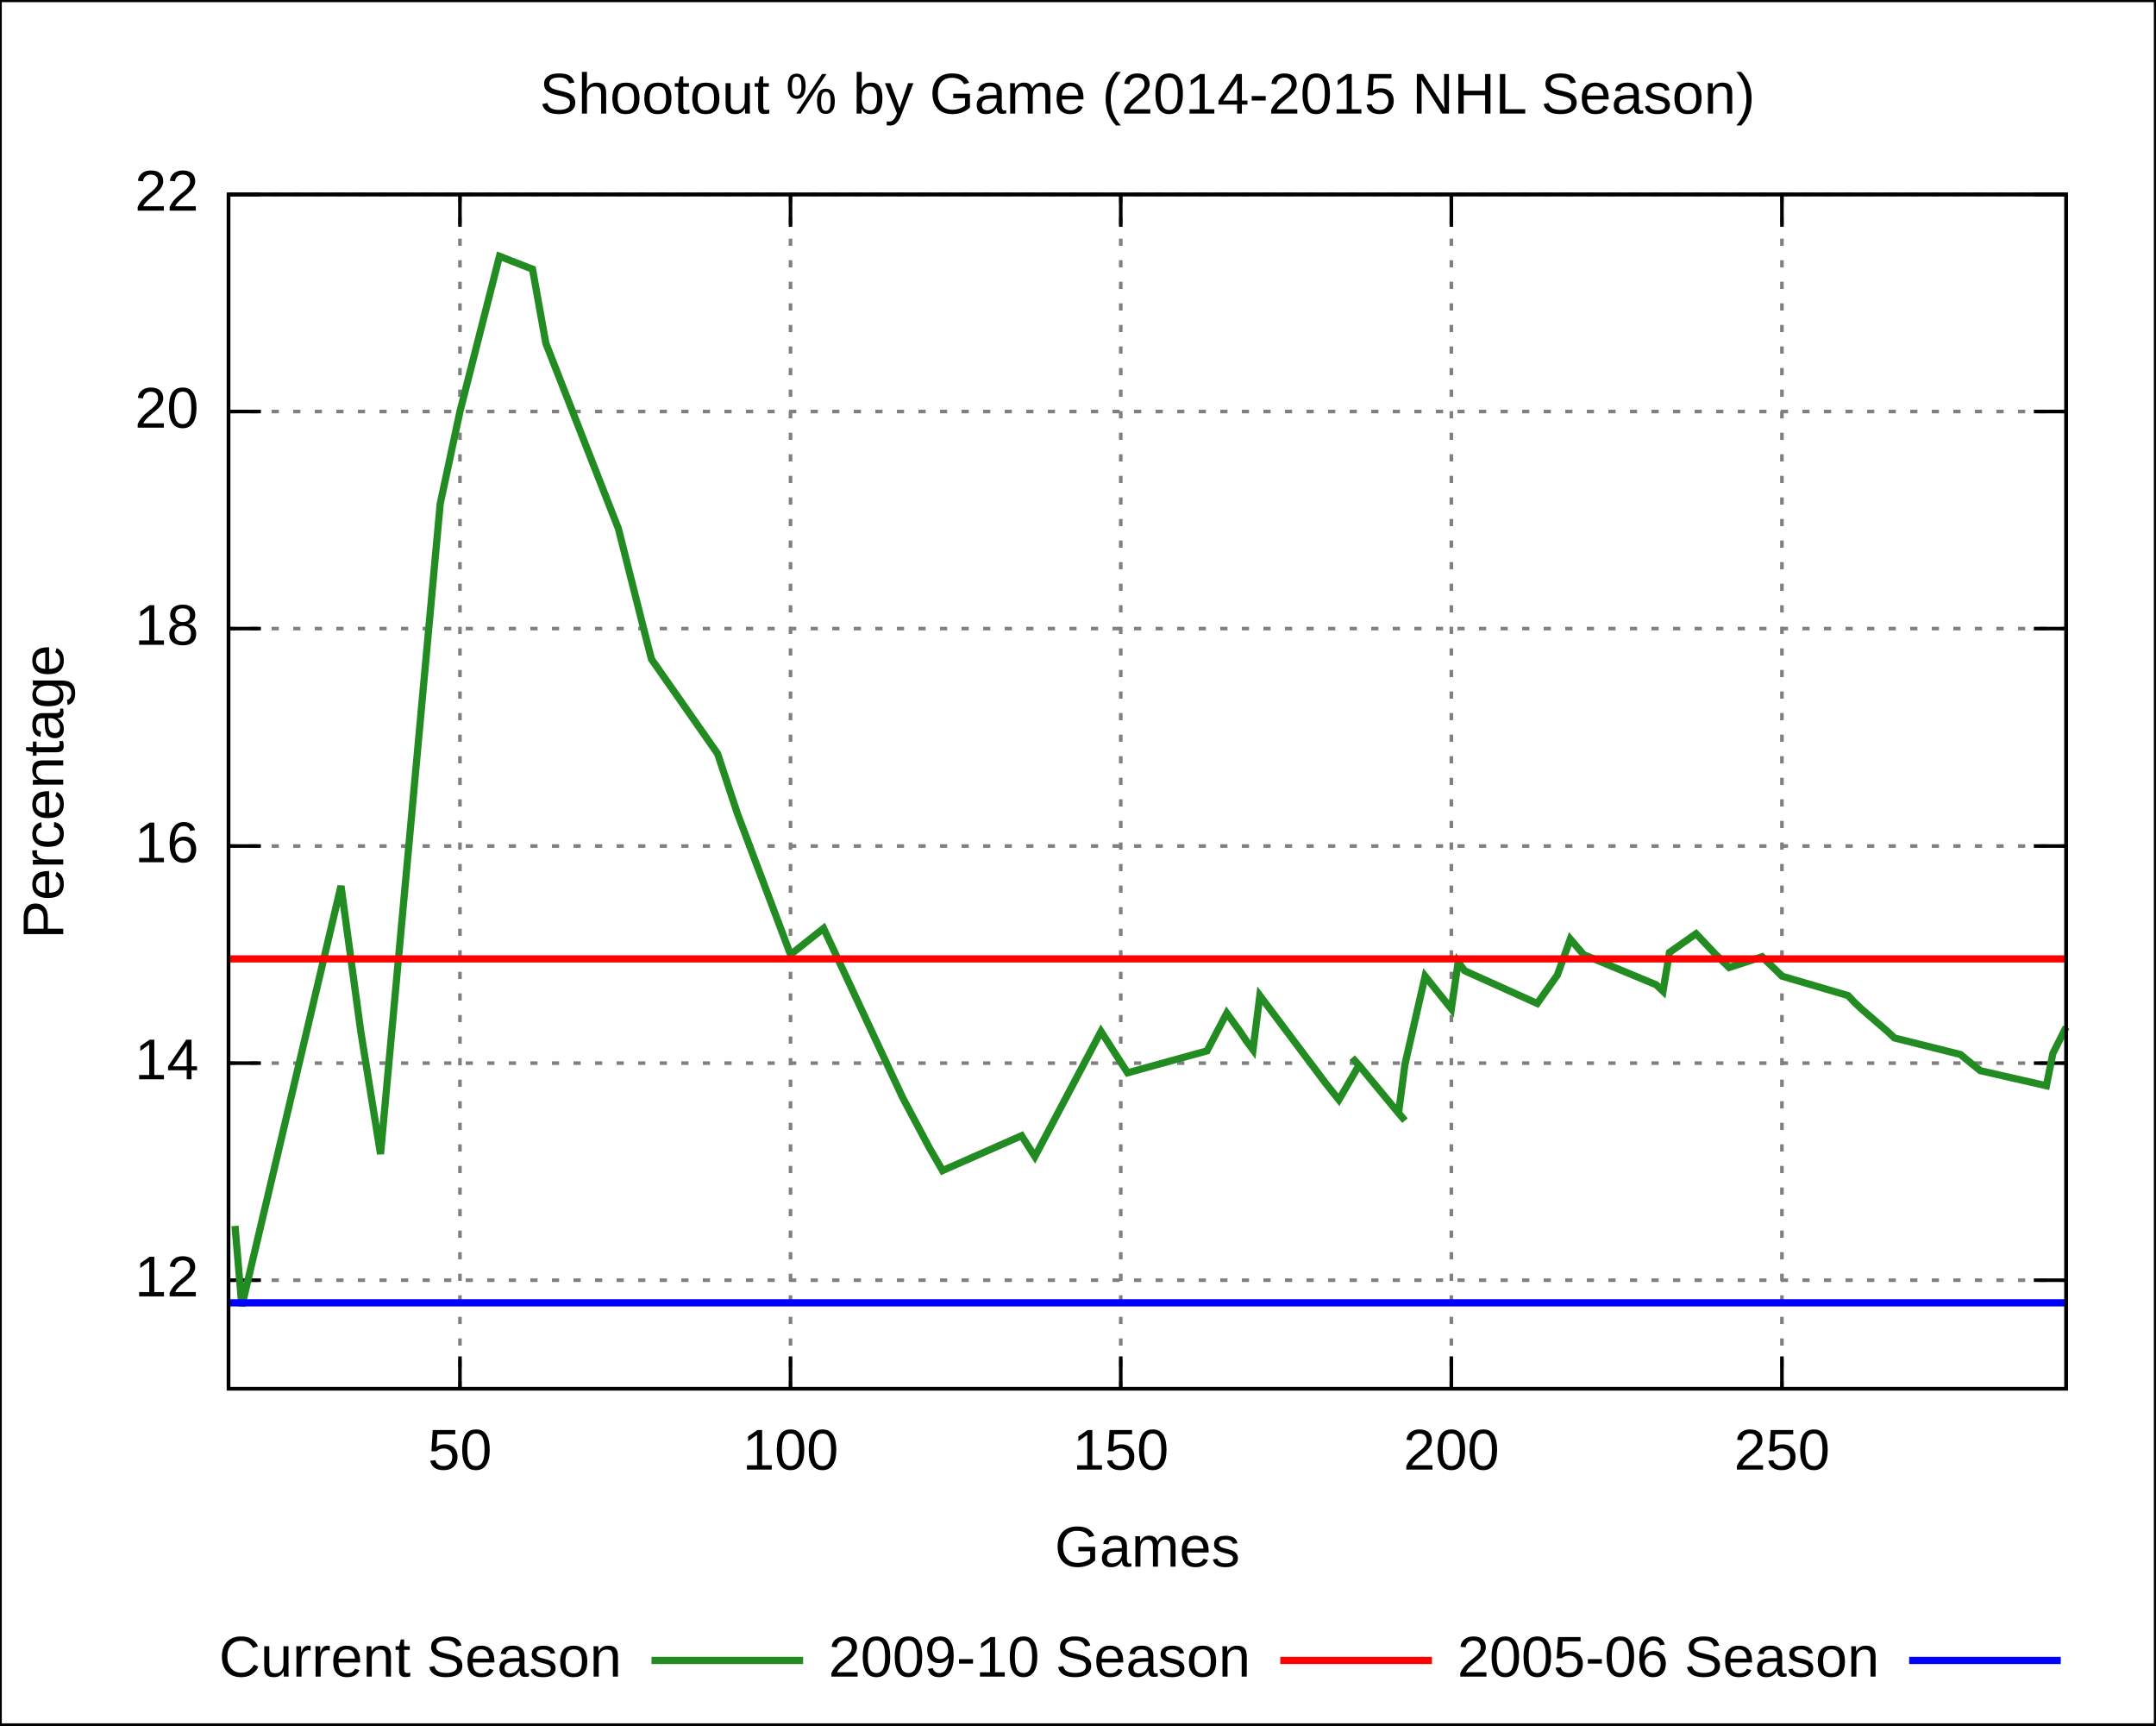
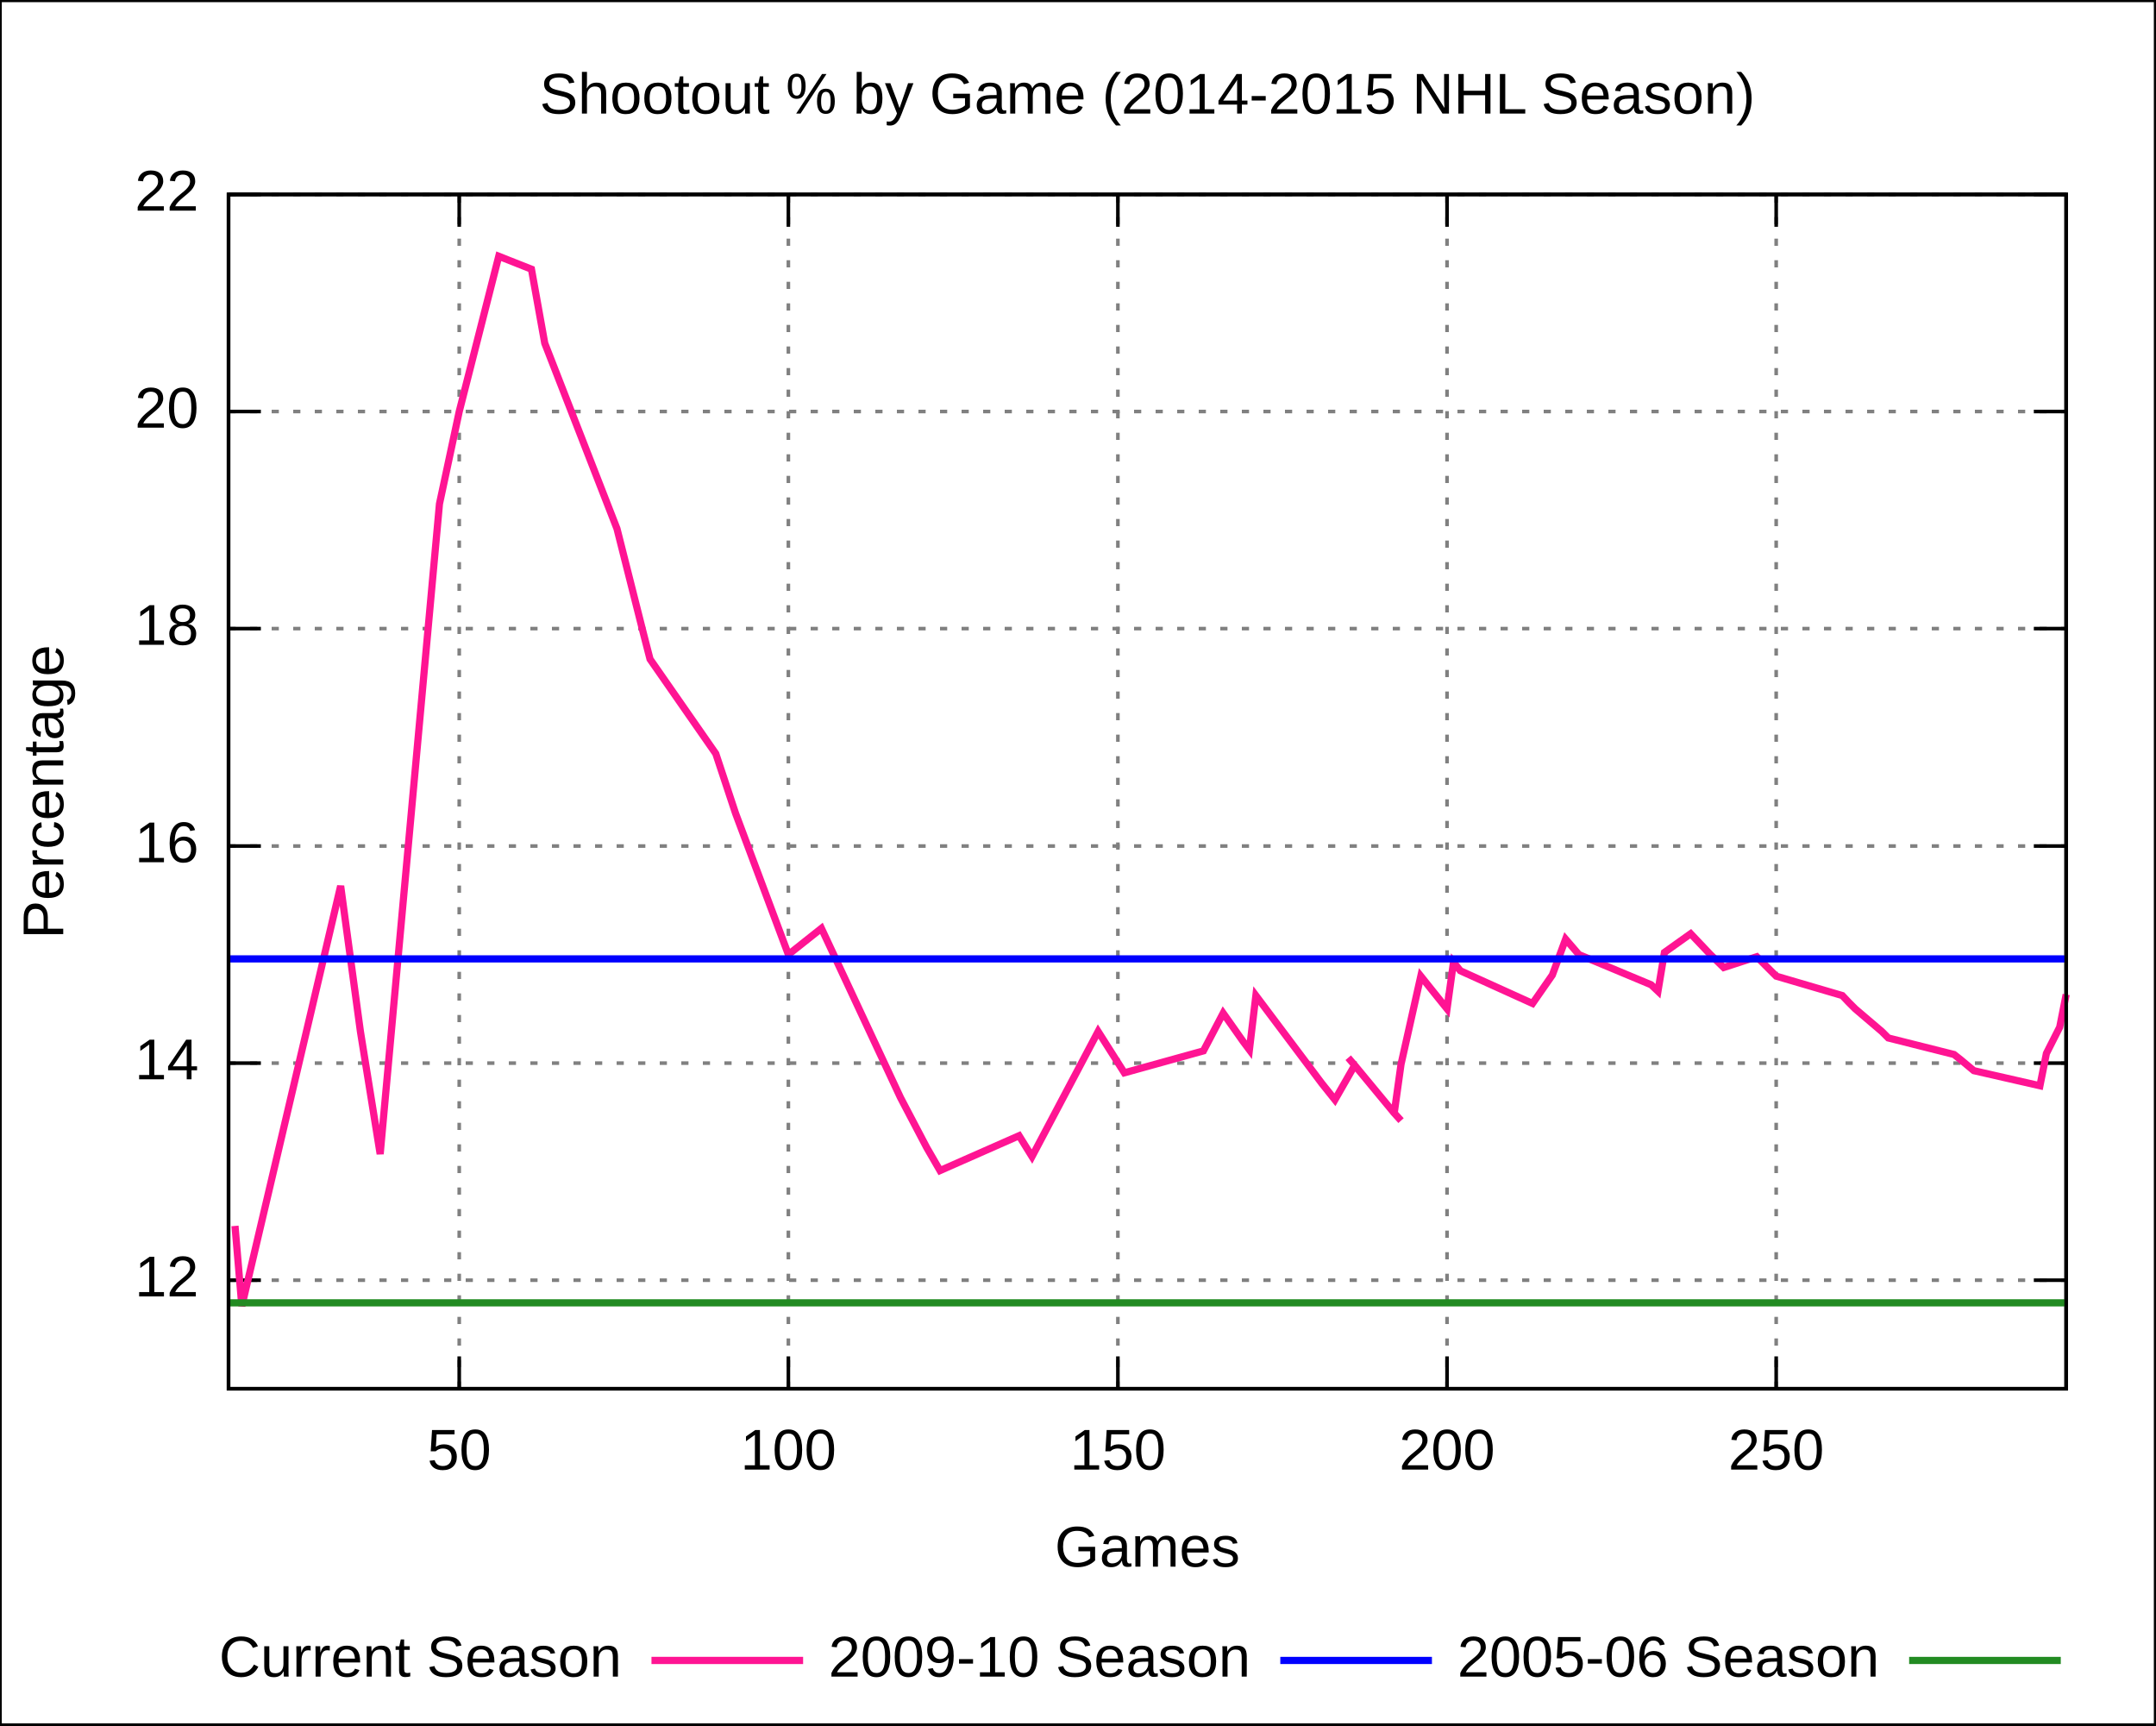
<svg xmlns="http://www.w3.org/2000/svg" xmlns:xlink="http://www.w3.org/1999/xlink" width="600" height="480" viewBox="0 0 600 480">
  <g id="gnuplot_canvas">
    <rect x="0" y="0" width="600" height="480" fill="none" />
    <defs>
      <circle id="gpDot" r="0.5" stroke-width="0.5" />
      <path id="gpPt0" stroke-width="0.222" stroke="currentColor" d="M-1,0 h2 M0,-1 v2" />
      <path id="gpPt1" stroke-width="0.222" stroke="currentColor" d="M-1,-1 L1,1 M1,-1 L-1,1" />
      <path id="gpPt2" stroke-width="0.222" stroke="currentColor" d="M-1,0 L1,0 M0,-1 L0,1 M-1,-1 L1,1 M-1,1 L1,-1" />
      <rect id="gpPt3" stroke-width="0.222" stroke="currentColor" x="-1" y="-1" width="2" height="2" />
      <rect id="gpPt4" stroke-width="0.222" stroke="currentColor" fill="currentColor" x="-1" y="-1" width="2" height="2" />
      <circle id="gpPt5" stroke-width="0.222" stroke="currentColor" cx="0" cy="0" r="1" />
      <use xlink:href="#gpPt5" id="gpPt6" fill="currentColor" stroke="none" />
      <path id="gpPt7" stroke-width="0.222" stroke="currentColor" d="M0,-1.33 L-1.33,0.67 L1.33,0.67 z" />
      <use xlink:href="#gpPt7" id="gpPt8" fill="currentColor" stroke="none" />
      <use xlink:href="#gpPt7" id="gpPt9" stroke="currentColor" transform="rotate(180)" />
      <use xlink:href="#gpPt9" id="gpPt10" fill="currentColor" stroke="none" />
      <use xlink:href="#gpPt3" id="gpPt11" stroke="currentColor" transform="rotate(45)" />
      <use xlink:href="#gpPt11" id="gpPt12" fill="currentColor" stroke="none" />
    </defs>
    <g style="fill:none; color:white; stroke:currentColor; stroke-width:1.00; stroke-linecap:butt; stroke-linejoin:miter">
</g>
    <g style="fill:none; color:black; stroke:currentColor; stroke-width:1.00; stroke-linecap:butt; stroke-linejoin:miter">
      <g style="stroke:none; shape-rendering:crispEdges">
        <polygon fill="rgb(255, 255, 255)" points="0.0,480.0 599.9,480.0 599.9,0.1 0.0,0.1 " />
      </g>
      <path stroke="black" d="M0.0,480.0 L0.0,0.1 L599.9,0.1 L599.9,480.0 L0.0,480.0  " />
    </g>
    <g style="fill:none; color:gray; stroke:currentColor; stroke-width:1.00; stroke-linecap:butt; stroke-linejoin:miter">
      <path stroke="gray" stroke-dasharray=" 2,4" class="gridline" d="M63.6,356.2 L575.0,356.2  " />
    </g>
    <g style="fill:none; color:black; stroke:currentColor; stroke-width:1.00; stroke-linecap:butt; stroke-linejoin:miter">
      <path stroke="black" d="M63.6,356.2 L72.6,356.2 M575.0,356.2 L566.0,356.2  " />
      <g transform="translate(55.3,360.7)" style="stroke:none; fill:black; font-family:Arial; font-size:12.00pt; text-anchor:end">
        <text> 12</text>
      </g>
    </g>
    <g style="fill:none; color:gray; stroke:currentColor; stroke-width:1.00; stroke-linecap:butt; stroke-linejoin:miter">
      <path stroke="gray" stroke-dasharray=" 2,4" class="gridline" d="M63.6,295.8 L575.0,295.8  " />
    </g>
    <g style="fill:none; color:black; stroke:currentColor; stroke-width:1.00; stroke-linecap:butt; stroke-linejoin:miter">
      <path stroke="black" d="M63.6,295.8 L72.6,295.8 M575.0,295.8 L566.0,295.8  " />
      <g transform="translate(55.3,300.3)" style="stroke:none; fill:black; font-family:Arial; font-size:12.00pt; text-anchor:end">
        <text> 14</text>
      </g>
    </g>
    <g style="fill:none; color:gray; stroke:currentColor; stroke-width:1.00; stroke-linecap:butt; stroke-linejoin:miter">
      <path stroke="gray" stroke-dasharray=" 2,4" class="gridline" d="M63.6,235.4 L575.0,235.4  " />
    </g>
    <g style="fill:none; color:black; stroke:currentColor; stroke-width:1.00; stroke-linecap:butt; stroke-linejoin:miter">
      <path stroke="black" d="M63.6,235.4 L72.6,235.4 M575.0,235.4 L566.0,235.4  " />
      <g transform="translate(55.3,239.9)" style="stroke:none; fill:black; font-family:Arial; font-size:12.00pt; text-anchor:end">
        <text> 16</text>
      </g>
    </g>
    <g style="fill:none; color:gray; stroke:currentColor; stroke-width:1.00; stroke-linecap:butt; stroke-linejoin:miter">
      <path stroke="gray" stroke-dasharray=" 2,4" class="gridline" d="M63.6,174.9 L575.0,174.9  " />
    </g>
    <g style="fill:none; color:black; stroke:currentColor; stroke-width:1.00; stroke-linecap:butt; stroke-linejoin:miter">
      <path stroke="black" d="M63.6,174.9 L72.6,174.9 M575.0,174.9 L566.0,174.9  " />
      <g transform="translate(55.3,179.4)" style="stroke:none; fill:black; font-family:Arial; font-size:12.00pt; text-anchor:end">
        <text> 18</text>
      </g>
    </g>
    <g style="fill:none; color:gray; stroke:currentColor; stroke-width:1.00; stroke-linecap:butt; stroke-linejoin:miter">
      <path stroke="gray" stroke-dasharray=" 2,4" class="gridline" d="M63.6,114.5 L575.0,114.5  " />
    </g>
    <g style="fill:none; color:black; stroke:currentColor; stroke-width:1.00; stroke-linecap:butt; stroke-linejoin:miter">
      <path stroke="black" d="M63.6,114.5 L72.6,114.5 M575.0,114.5 L566.0,114.5  " />
      <g transform="translate(55.3,119.0)" style="stroke:none; fill:black; font-family:Arial; font-size:12.00pt; text-anchor:end">
        <text> 20</text>
      </g>
    </g>
    <g style="fill:none; color:gray; stroke:currentColor; stroke-width:1.00; stroke-linecap:butt; stroke-linejoin:miter">
      <path stroke="gray" stroke-dasharray=" 2,4" class="gridline" d="M63.6,54.1 L575.0,54.1  " />
    </g>
    <g style="fill:none; color:black; stroke:currentColor; stroke-width:1.00; stroke-linecap:butt; stroke-linejoin:miter">
      <path stroke="black" d="M63.6,54.1 L72.6,54.1 M575.0,54.1 L566.0,54.1  " />
      <g transform="translate(55.3,58.6)" style="stroke:none; fill:black; font-family:Arial; font-size:12.00pt; text-anchor:end">
        <text> 22</text>
      </g>
    </g>
    <g style="fill:none; color:gray; stroke:currentColor; stroke-width:1.00; stroke-linecap:butt; stroke-linejoin:miter">
-       <path stroke="gray" stroke-dasharray=" 2,4" class="gridline" d="M128.0,386.4 L128.0,54.1  " />
+       <path stroke="gray" stroke-dasharray=" 2,4" class="gridline" d="M127.8,386.4 L127.8,54.1  " />
    </g>
    <g style="fill:none; color:black; stroke:currentColor; stroke-width:1.00; stroke-linecap:butt; stroke-linejoin:miter">
-       <path stroke="black" d="M128.0,386.4 L128.0,377.4 M128.0,54.1 L128.0,63.1  " />
-       <g transform="translate(128.0,408.9)" style="stroke:none; fill:black; font-family:Arial; font-size:12.00pt; text-anchor:middle">
+       <path stroke="black" d="M127.8,386.4 L127.8,377.4 M127.8,54.1 L127.8,63.1  " />
+       <g transform="translate(127.8,408.9)" style="stroke:none; fill:black; font-family:Arial; font-size:12.00pt; text-anchor:middle">
        <text> 50</text>
      </g>
    </g>
    <g style="fill:none; color:gray; stroke:currentColor; stroke-width:1.00; stroke-linecap:butt; stroke-linejoin:miter">
-       <path stroke="gray" stroke-dasharray=" 2,4" class="gridline" d="M220.0,386.4 L220.0,54.1  " />
+       <path stroke="gray" stroke-dasharray=" 2,4" class="gridline" d="M219.4,386.4 L219.4,54.1  " />
    </g>
    <g style="fill:none; color:black; stroke:currentColor; stroke-width:1.00; stroke-linecap:butt; stroke-linejoin:miter">
-       <path stroke="black" d="M220.0,386.4 L220.0,377.4 M220.0,54.1 L220.0,63.1  " />
-       <g transform="translate(220.0,408.9)" style="stroke:none; fill:black; font-family:Arial; font-size:12.00pt; text-anchor:middle">
+       <path stroke="black" d="M219.4,386.4 L219.4,377.4 M219.4,54.1 L219.4,63.1  " />
+       <g transform="translate(219.4,408.9)" style="stroke:none; fill:black; font-family:Arial; font-size:12.00pt; text-anchor:middle">
        <text> 100</text>
      </g>
    </g>
    <g style="fill:none; color:gray; stroke:currentColor; stroke-width:1.00; stroke-linecap:butt; stroke-linejoin:miter">
-       <path stroke="gray" stroke-dasharray=" 2,4" class="gridline" d="M311.9,386.4 L311.9,54.1  " />
+       <path stroke="gray" stroke-dasharray=" 2,4" class="gridline" d="M311.1,386.4 L311.1,54.1  " />
    </g>
    <g style="fill:none; color:black; stroke:currentColor; stroke-width:1.00; stroke-linecap:butt; stroke-linejoin:miter">
-       <path stroke="black" d="M311.9,386.4 L311.9,377.4 M311.9,54.1 L311.9,63.1  " />
-       <g transform="translate(311.9,408.9)" style="stroke:none; fill:black; font-family:Arial; font-size:12.00pt; text-anchor:middle">
+       <path stroke="black" d="M311.1,386.4 L311.1,377.4 M311.1,54.1 L311.1,63.1  " />
+       <g transform="translate(311.1,408.9)" style="stroke:none; fill:black; font-family:Arial; font-size:12.00pt; text-anchor:middle">
        <text> 150</text>
      </g>
    </g>
    <g style="fill:none; color:gray; stroke:currentColor; stroke-width:1.00; stroke-linecap:butt; stroke-linejoin:miter">
-       <path stroke="gray" stroke-dasharray=" 2,4" class="gridline" d="M403.9,386.4 L403.9,54.1  " />
+       <path stroke="gray" stroke-dasharray=" 2,4" class="gridline" d="M402.7,386.4 L402.7,54.1  " />
    </g>
    <g style="fill:none; color:black; stroke:currentColor; stroke-width:1.00; stroke-linecap:butt; stroke-linejoin:miter">
-       <path stroke="black" d="M403.9,386.4 L403.9,377.4 M403.9,54.1 L403.9,63.1  " />
-       <g transform="translate(403.9,408.9)" style="stroke:none; fill:black; font-family:Arial; font-size:12.00pt; text-anchor:middle">
+       <path stroke="black" d="M402.7,386.4 L402.7,377.4 M402.7,54.1 L402.7,63.1  " />
+       <g transform="translate(402.7,408.9)" style="stroke:none; fill:black; font-family:Arial; font-size:12.00pt; text-anchor:middle">
        <text> 200</text>
      </g>
    </g>
    <g style="fill:none; color:gray; stroke:currentColor; stroke-width:1.00; stroke-linecap:butt; stroke-linejoin:miter">
-       <path stroke="gray" stroke-dasharray=" 2,4" class="gridline" d="M495.9,386.4 L495.9,54.1  " />
+       <path stroke="gray" stroke-dasharray=" 2,4" class="gridline" d="M494.3,386.4 L494.3,54.1  " />
    </g>
    <g style="fill:none; color:black; stroke:currentColor; stroke-width:1.00; stroke-linecap:butt; stroke-linejoin:miter">
-       <path stroke="black" d="M495.9,386.4 L495.9,377.4 M495.9,54.1 L495.9,63.1  " />
-       <g transform="translate(495.9,408.9)" style="stroke:none; fill:black; font-family:Arial; font-size:12.00pt; text-anchor:middle">
+       <path stroke="black" d="M494.3,386.4 L494.3,377.4 M494.3,54.1 L494.3,63.1  " />
+       <g transform="translate(494.3,408.9)" style="stroke:none; fill:black; font-family:Arial; font-size:12.00pt; text-anchor:middle">
        <text> 250</text>
      </g>
      <path stroke="black" d="M63.6,54.1 L63.6,386.4 L575.0,386.4 L575.0,54.1 L63.6,54.1 Z  " />
      <g transform="translate(17.6,220.3) rotate(270)" style="stroke:none; fill:black; font-family:Arial; font-size:12.00pt; text-anchor:middle">
        <text>Percentage</text>
      </g>
      <g transform="translate(319.3,435.9)" style="stroke:none; fill:black; font-family:Arial; font-size:12.00pt; text-anchor:middle">
        <text>Games</text>
      </g>
      <g transform="translate(319.3,31.6)" style="stroke:none; fill:black; font-family:Arial; font-size:12.00pt; text-anchor:middle">
        <text>Shootout % by Game (2014-2015 NHL Season)</text>
      </g>
    </g>
    <g id="gnuplot_plot_1">
      <g style="fill:none; color:white; stroke:black; stroke-width:2.00; stroke-linecap:butt; stroke-linejoin:miter">
</g>
      <g style="fill:none; color:red; stroke:currentColor; stroke-width:2.00; stroke-linecap:butt; stroke-linejoin:miter">
        <g transform="translate(173.0,466.5)" style="stroke:none; fill:black; font-family:Arial; font-size:12.00pt; text-anchor:end">
          <text>Current Season</text>
        </g>
-         <path stroke="rgb( 34, 139,  34)" d="M181.3,462.0 L223.5,462.0 M65.4,341.1 L67.3,363.4 L94.9,246.5 L100.4,287.0 L105.9,321.1 L122.5,140.2    L128.0,114.5 L139.0,71.3 L148.2,74.9 L151.9,95.5 L172.1,147.1 L179.5,176.4 L181.3,183.4 L199.7,209.7    L205.2,226.3 L220.0,265.6 L229.2,258.3 L251.2,305.4 L258.6,319.3 L262.3,325.7 L284.3,316.0 L288.0,321.8    L306.4,287.0 L313.8,298.5 L335.9,292.4 L341.4,281.9 L345.1,287.0 L346.9,289.7 L348.7,292.1 L350.6,277.0    L369.0,301.5 L372.6,306.0 L378.2,296.4 L376.3,294.3 L378.2,296.4 L389.2,309.7 L391.0,311.8 L389.2,309.7    L391.0,296.1 L396.6,271.6 L400.2,276.1 L403.9,280.7 L405.8,267.7 L407.6,270.1 L427.8,279.2 L433.4,271.3    L437.0,261.3 L440.7,265.6 L460.9,274.0 L462.8,275.8 L464.6,265.0 L472.0,259.8 L477.5,265.6 L481.2,269.2    L490.4,266.2 L492.2,268.0 L494.1,269.8 L495.9,271.6 L514.3,277.0 L516.1,278.9 L518.0,280.7 L525.3,287.0    L527.2,288.8 L545.6,293.4 L547.4,294.9 L551.1,297.9 L569.5,302.1 L571.3,293.1 L575.0,285.8  " />
+         <path stroke="rgb(255,  20, 147)" d="M181.3,462.0 L223.5,462.0 M65.4,341.1 L67.3,363.4 L94.8,246.5 L100.3,287.0 L105.8,321.1 L122.3,140.2    L127.8,114.5 L138.8,71.3 L147.9,74.9 L151.6,95.5 L171.7,147.1 L179.1,176.4 L180.9,183.4 L199.2,209.7    L204.7,226.3 L219.4,265.6 L228.6,258.3 L250.6,305.4 L257.9,319.3 L261.6,325.7 L283.6,316.0 L287.2,321.8    L305.6,287.0 L312.9,298.5 L334.9,292.4 L340.4,281.9 L344.0,287.0 L345.9,289.7 L347.7,292.1 L349.5,277.0    L367.9,301.5 L371.5,306.0 L377.0,296.4 L375.2,294.3 L377.0,296.4 L388.0,309.7 L389.9,311.8 L388.0,309.7    L389.9,296.1 L395.4,271.6 L399.0,276.1 L402.7,280.7 L404.5,267.7 L406.4,270.1 L426.5,279.2 L432.0,271.3    L435.7,261.3 L439.4,265.6 L459.5,274.0 L461.4,275.8 L463.2,265.0 L470.5,259.8 L476.0,265.6 L479.7,269.2    L488.9,266.2 L490.7,268.0 L492.5,269.8 L494.3,271.6 L512.7,277.0 L514.5,278.9 L516.3,280.7 L523.7,287.0    L525.5,288.8 L543.8,293.4 L545.7,294.9 L549.3,297.9 L567.7,302.1 L569.5,293.1 L573.2,285.8 L575.0,276.7     " />
      </g>
    </g>
    <g id="gnuplot_plot_2">
      <g style="fill:none; color:green; stroke:currentColor; stroke-width:2.00; stroke-linecap:butt; stroke-linejoin:miter">
        <g transform="translate(348.0,466.5)" style="stroke:none; fill:black; font-family:Arial; font-size:12.00pt; text-anchor:end">
          <text>2009-10 Season</text>
        </g>
-         <path stroke="rgb(255,   0,   0)" d="M356.3,462.0 L398.5,462.0 M63.6,266.8 L68.8,266.8 L73.9,266.8 L79.1,266.8 L84.3,266.8 L89.4,266.8    L94.6,266.8 L99.8,266.8 L104.9,266.8 L110.1,266.8 L115.3,266.8 L120.4,266.8 L125.6,266.8 L130.8,266.8    L135.9,266.8 L141.1,266.8 L146.3,266.8 L151.4,266.8 L156.6,266.8 L161.7,266.8 L166.9,266.8 L172.1,266.8    L177.2,266.8 L182.4,266.8 L187.6,266.8 L192.7,266.8 L197.9,266.8 L203.1,266.8 L208.2,266.8 L213.4,266.8    L218.6,266.8 L223.7,266.8 L228.9,266.8 L234.1,266.8 L239.2,266.8 L244.4,266.8 L249.6,266.8 L254.7,266.8    L259.9,266.8 L265.1,266.8 L270.2,266.8 L275.4,266.8 L280.6,266.8 L285.7,266.8 L290.9,266.8 L296.1,266.8    L301.2,266.8 L306.4,266.8 L311.6,266.8 L316.7,266.8 L321.9,266.8 L327.0,266.8 L332.2,266.8 L337.4,266.8    L342.5,266.8 L347.7,266.8 L352.9,266.8 L358.0,266.8 L363.2,266.8 L368.4,266.8 L373.5,266.8 L378.7,266.8    L383.9,266.8 L389.0,266.8 L394.2,266.8 L399.4,266.8 L404.5,266.8 L409.7,266.8 L414.9,266.8 L420.0,266.8    L425.2,266.8 L430.4,266.8 L435.5,266.8 L440.7,266.8 L445.9,266.8 L451.0,266.8 L456.2,266.8 L461.4,266.8    L466.5,266.8 L471.7,266.8 L476.9,266.8 L482.0,266.8 L487.2,266.8 L492.3,266.8 L497.5,266.8 L502.7,266.8    L507.8,266.8 L513.0,266.8 L518.2,266.8 L523.3,266.8 L528.5,266.8 L533.7,266.8 L538.8,266.8 L544.0,266.8    L549.2,266.8 L554.3,266.8 L559.5,266.8 L564.7,266.8 L569.8,266.8 L575.0,266.8  " />
+         <path stroke="rgb(  0,   0, 255)" d="M356.3,462.0 L398.5,462.0 M63.6,266.8 L68.8,266.8 L73.9,266.8 L79.1,266.8 L84.3,266.8 L89.4,266.8    L94.6,266.8 L99.8,266.8 L104.9,266.8 L110.1,266.8 L115.3,266.8 L120.4,266.8 L125.6,266.8 L130.8,266.8    L135.9,266.8 L141.1,266.8 L146.3,266.8 L151.4,266.8 L156.6,266.8 L161.7,266.8 L166.9,266.8 L172.1,266.8    L177.2,266.8 L182.4,266.8 L187.6,266.8 L192.7,266.8 L197.9,266.8 L203.1,266.8 L208.2,266.8 L213.4,266.8    L218.6,266.8 L223.7,266.8 L228.9,266.8 L234.1,266.8 L239.2,266.8 L244.4,266.8 L249.6,266.8 L254.7,266.8    L259.9,266.8 L265.1,266.8 L270.2,266.8 L275.4,266.8 L280.6,266.8 L285.7,266.8 L290.9,266.8 L296.1,266.8    L301.2,266.8 L306.4,266.8 L311.6,266.8 L316.7,266.8 L321.9,266.8 L327.0,266.8 L332.2,266.8 L337.4,266.8    L342.5,266.8 L347.7,266.8 L352.9,266.8 L358.0,266.8 L363.2,266.8 L368.4,266.8 L373.5,266.8 L378.7,266.8    L383.9,266.8 L389.0,266.8 L394.2,266.8 L399.4,266.8 L404.5,266.8 L409.7,266.8 L414.9,266.8 L420.0,266.8    L425.2,266.8 L430.4,266.8 L435.5,266.8 L440.7,266.8 L445.9,266.8 L451.0,266.8 L456.2,266.8 L461.4,266.8    L466.5,266.8 L471.7,266.8 L476.9,266.8 L482.0,266.8 L487.2,266.8 L492.3,266.8 L497.5,266.8 L502.7,266.8    L507.8,266.8 L513.0,266.8 L518.2,266.8 L523.3,266.8 L528.5,266.8 L533.7,266.8 L538.8,266.8 L544.0,266.8    L549.2,266.8 L554.3,266.8 L559.5,266.8 L564.7,266.8 L569.8,266.8 L575.0,266.8  " />
      </g>
    </g>
    <g id="gnuplot_plot_3">
      <g style="fill:none; color:blue; stroke:currentColor; stroke-width:2.00; stroke-linecap:butt; stroke-linejoin:miter">
        <g transform="translate(523.0,466.5)" style="stroke:none; fill:black; font-family:Arial; font-size:12.00pt; text-anchor:end">
          <text>2005-06 Season</text>
        </g>
-         <path stroke="rgb(  0,   0, 255)" d="M531.3,462.0 L573.5,462.0 M63.6,362.5 L68.8,362.5 L73.9,362.5 L79.1,362.5 L84.3,362.5 L89.4,362.5    L94.6,362.5 L99.8,362.5 L104.9,362.5 L110.1,362.5 L115.3,362.5 L120.4,362.5 L125.6,362.5 L130.8,362.5    L135.9,362.5 L141.1,362.5 L146.3,362.5 L151.4,362.5 L156.6,362.5 L161.7,362.5 L166.9,362.5 L172.1,362.5    L177.2,362.5 L182.4,362.5 L187.6,362.5 L192.7,362.5 L197.9,362.5 L203.1,362.5 L208.2,362.5 L213.4,362.5    L218.6,362.5 L223.7,362.5 L228.9,362.5 L234.1,362.5 L239.2,362.5 L244.4,362.5 L249.6,362.5 L254.7,362.5    L259.9,362.5 L265.1,362.5 L270.2,362.5 L275.4,362.5 L280.6,362.5 L285.7,362.5 L290.9,362.5 L296.1,362.5    L301.2,362.5 L306.4,362.5 L311.6,362.5 L316.7,362.5 L321.9,362.5 L327.0,362.5 L332.2,362.5 L337.4,362.5    L342.5,362.5 L347.7,362.5 L352.9,362.5 L358.0,362.5 L363.2,362.5 L368.4,362.5 L373.5,362.5 L378.7,362.5    L383.9,362.5 L389.0,362.5 L394.2,362.5 L399.4,362.5 L404.5,362.5 L409.7,362.5 L414.9,362.5 L420.0,362.5    L425.2,362.5 L430.4,362.5 L435.5,362.5 L440.7,362.5 L445.9,362.5 L451.0,362.5 L456.2,362.5 L461.4,362.5    L466.5,362.5 L471.7,362.5 L476.9,362.5 L482.0,362.5 L487.2,362.5 L492.3,362.5 L497.5,362.5 L502.7,362.5    L507.8,362.5 L513.0,362.5 L518.2,362.5 L523.3,362.5 L528.5,362.5 L533.7,362.5 L538.8,362.5 L544.0,362.5    L549.2,362.5 L554.3,362.5 L559.5,362.5 L564.7,362.5 L569.8,362.5 L575.0,362.5  " />
+         <path stroke="rgb( 34, 139,  34)" d="M531.3,462.0 L573.5,462.0 M63.6,362.5 L68.8,362.5 L73.9,362.5 L79.1,362.5 L84.3,362.5 L89.4,362.5    L94.6,362.5 L99.8,362.5 L104.9,362.5 L110.1,362.5 L115.3,362.5 L120.4,362.5 L125.6,362.5 L130.8,362.5    L135.9,362.5 L141.1,362.5 L146.3,362.5 L151.4,362.5 L156.6,362.5 L161.7,362.5 L166.9,362.5 L172.1,362.5    L177.2,362.5 L182.4,362.5 L187.6,362.5 L192.7,362.5 L197.9,362.5 L203.1,362.5 L208.2,362.5 L213.4,362.5    L218.6,362.5 L223.7,362.5 L228.9,362.5 L234.1,362.5 L239.2,362.5 L244.4,362.5 L249.6,362.5 L254.7,362.5    L259.9,362.5 L265.1,362.5 L270.2,362.5 L275.4,362.5 L280.6,362.5 L285.7,362.5 L290.9,362.5 L296.1,362.5    L301.2,362.5 L306.4,362.5 L311.6,362.5 L316.7,362.5 L321.9,362.5 L327.0,362.5 L332.2,362.5 L337.4,362.5    L342.5,362.5 L347.7,362.5 L352.9,362.5 L358.0,362.5 L363.2,362.5 L368.4,362.5 L373.5,362.5 L378.7,362.5    L383.9,362.5 L389.0,362.5 L394.2,362.5 L399.4,362.5 L404.5,362.5 L409.7,362.5 L414.9,362.5 L420.0,362.5    L425.2,362.5 L430.4,362.5 L435.5,362.5 L440.7,362.5 L445.9,362.5 L451.0,362.5 L456.2,362.5 L461.4,362.5    L466.5,362.5 L471.7,362.5 L476.9,362.5 L482.0,362.5 L487.2,362.5 L492.3,362.5 L497.5,362.5 L502.7,362.5    L507.8,362.5 L513.0,362.5 L518.2,362.5 L523.3,362.5 L528.5,362.5 L533.7,362.5 L538.8,362.5 L544.0,362.5    L549.2,362.5 L554.3,362.5 L559.5,362.5 L564.7,362.5 L569.8,362.5 L575.0,362.5  " />
      </g>
    </g>
-     <g style="fill:none; color:white; stroke:rgb(  0,   0, 255); stroke-width:1.00; stroke-linecap:butt; stroke-linejoin:miter">
+     <g style="fill:none; color:white; stroke:rgb( 34, 139,  34); stroke-width:1.00; stroke-linecap:butt; stroke-linejoin:miter">
</g>
    <g style="fill:none; color:black; stroke:currentColor; stroke-width:1.00; stroke-linecap:butt; stroke-linejoin:miter">
      <path stroke="black" d="M63.6,54.1 L63.6,386.4 L575.0,386.4 L575.0,54.1 L63.6,54.1 Z  " />
    </g>
  </g>
</svg>
